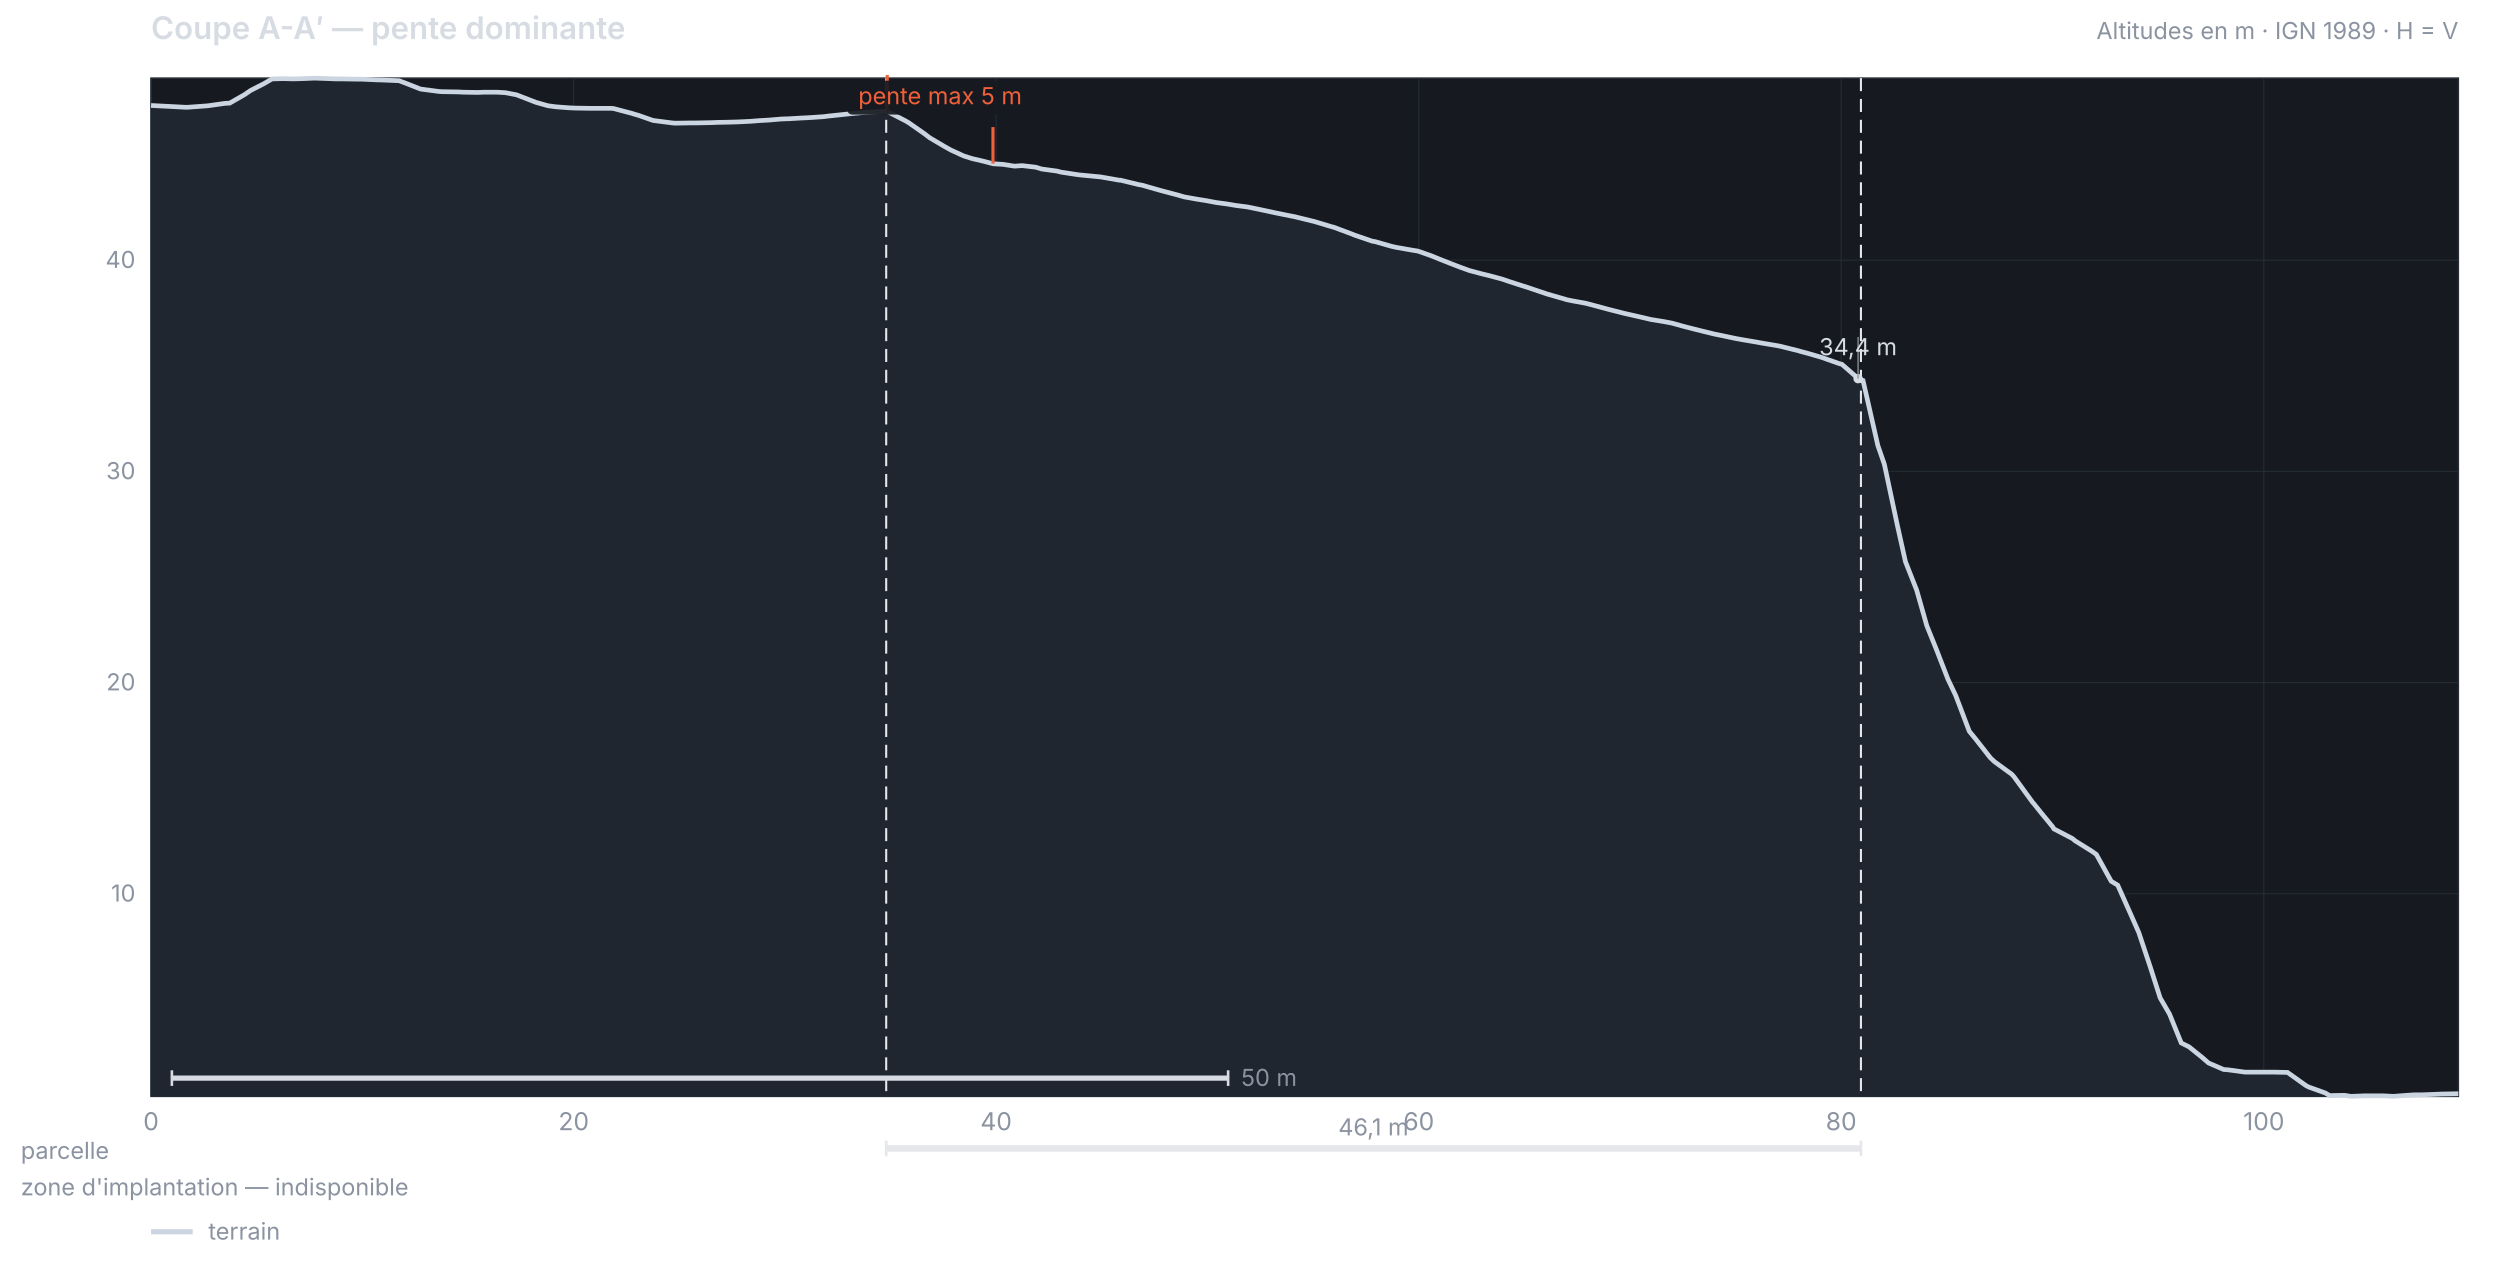
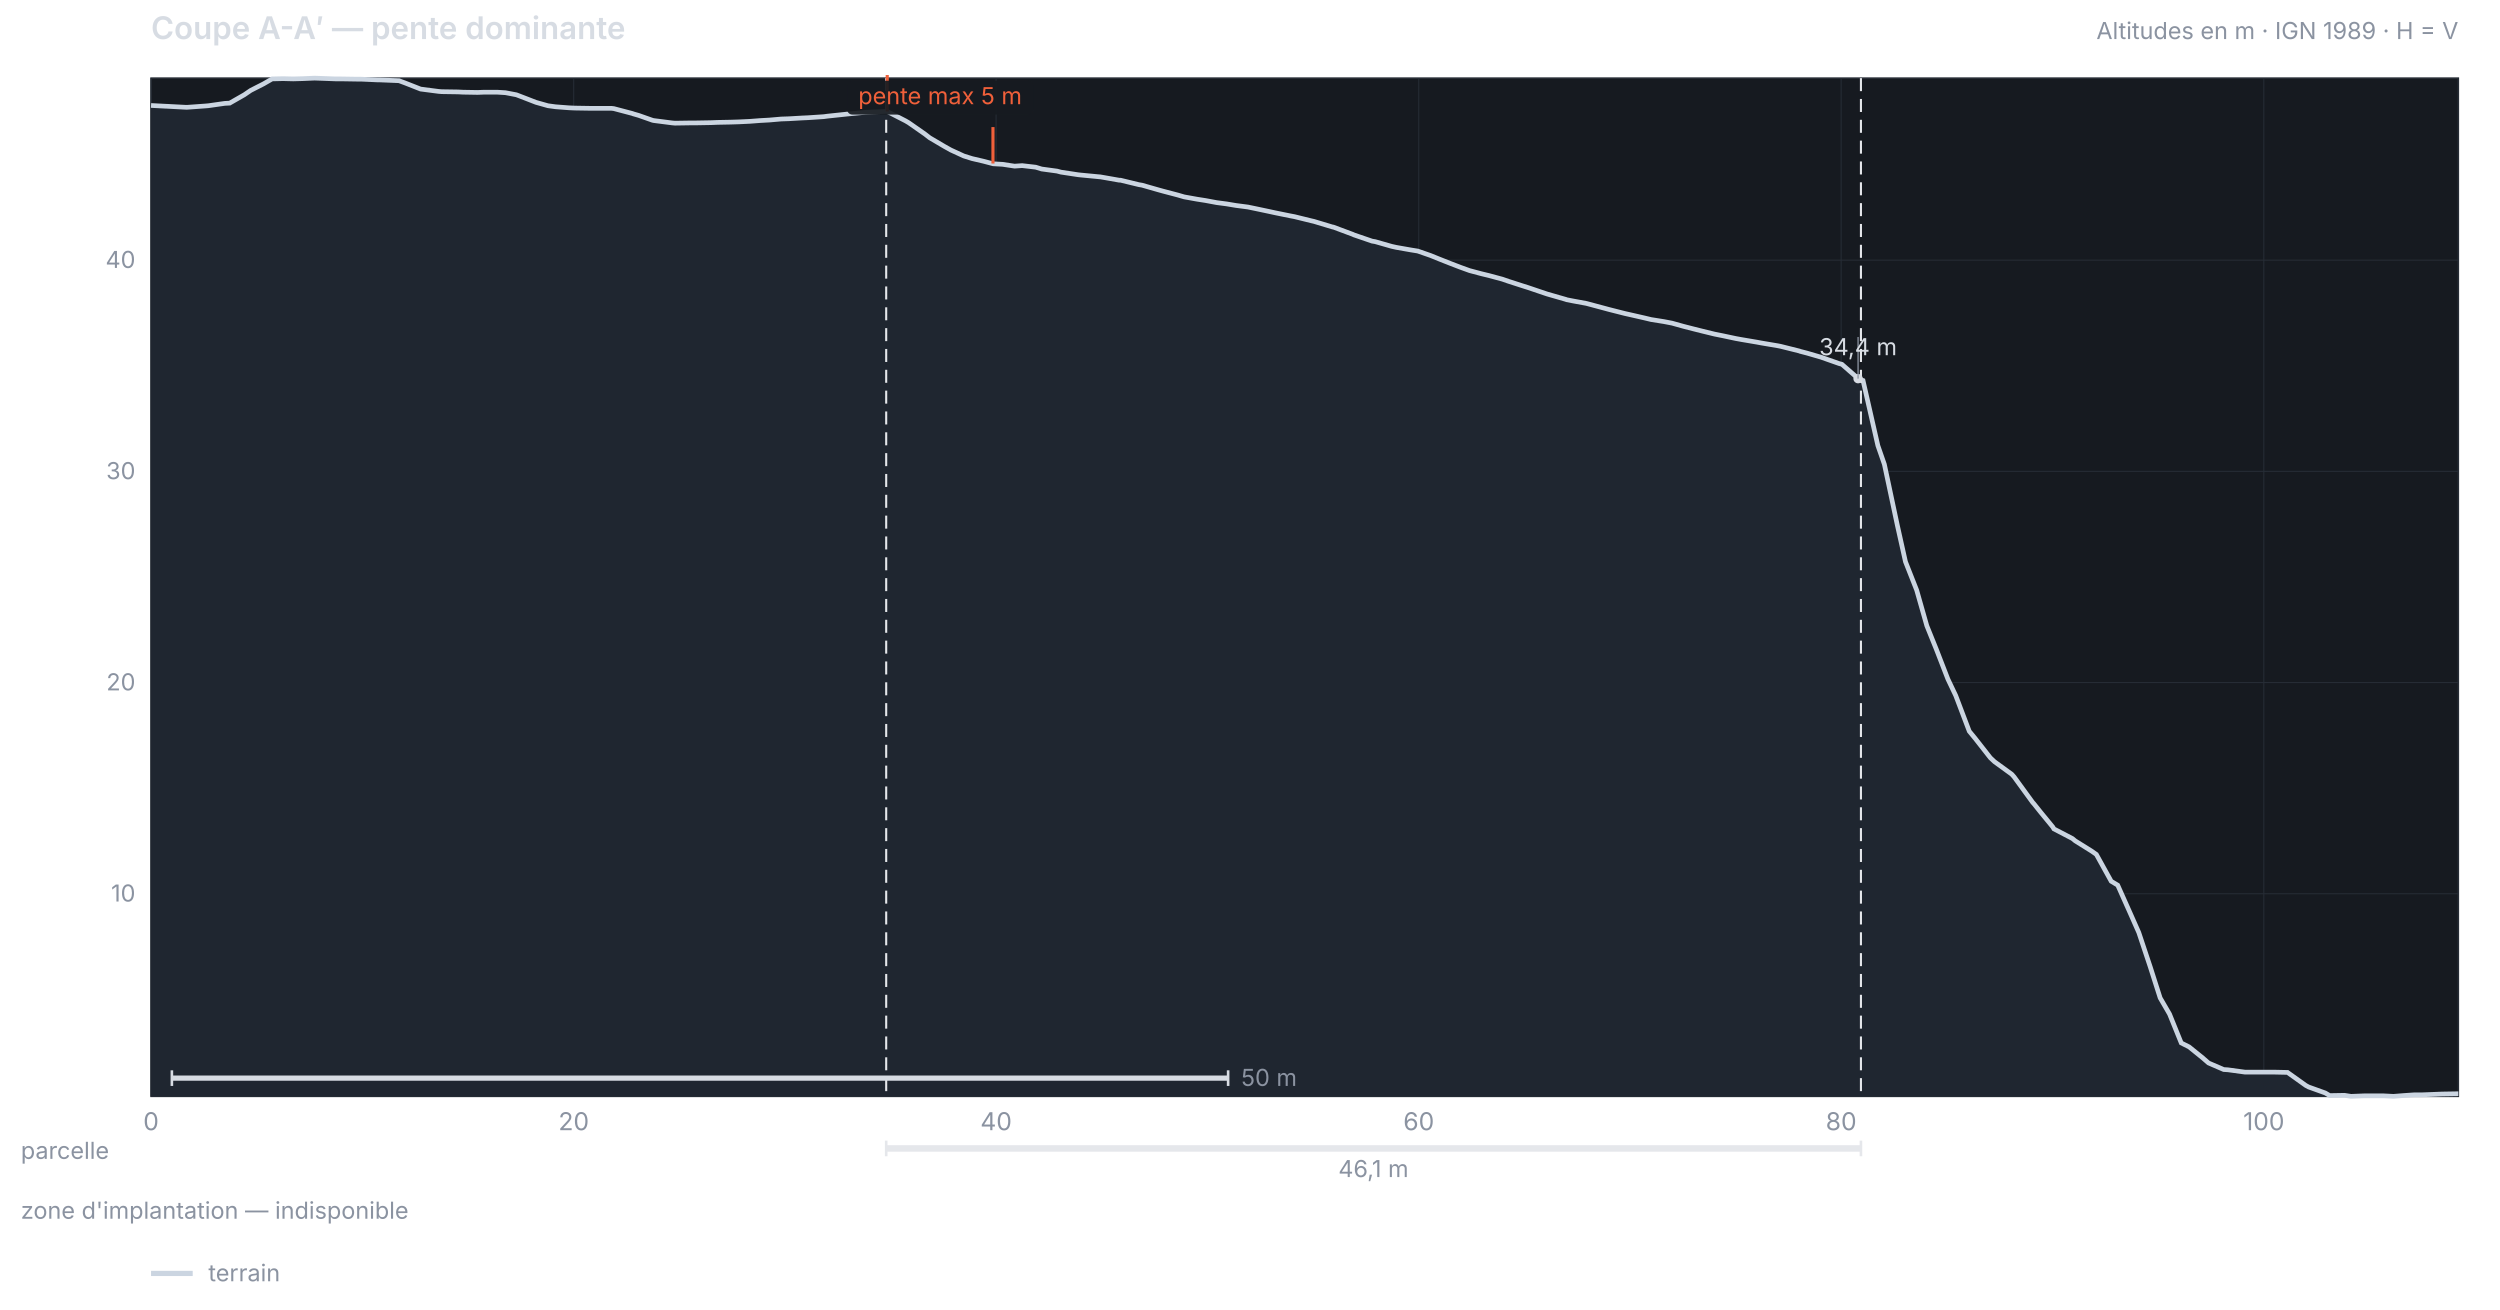
- <svg xmlns="http://www.w3.org/2000/svg" viewBox="0 0 960 489" width="960" height="489" role="img" aria-label="Coupe A-A′ — pente dominante" font-family="Inter, Helvetica, Arial, sans-serif" data-plot-x0="58.0" data-plot-x1="944.0" style="background:#0f1115">
+ <svg xmlns="http://www.w3.org/2000/svg" viewBox="0 0 960 503" width="960" height="503" role="img" aria-label="Coupe A-A′ — pente dominante" font-family="Inter, Helvetica, Arial, sans-serif" data-plot-x0="58.0" data-plot-x1="944.0" style="background:#0f1115">
  <text x="58" y="15" font-size="12" font-weight="600" fill="#d7dce3">Coupe A-A′ — pente dominante</text>
  <text x="944" y="15" text-anchor="end" font-size="9" fill="#8b93a1">Altitudes en m · IGN 1989 · H = V</text>
  <rect x="58.0" y="30" width="886.0" height="391.0" fill="#161a20" stroke="#262c35" stroke-width="0.6" />
  <line x1="58.0" y1="30" x2="58.0" y2="421.0" stroke="#262c35" stroke-width="0.4" />
  <text x="58.0" y="434.0" text-anchor="middle" font-size="9.5" fill="#8b93a1">0</text>
  <line x1="220.3" y1="30" x2="220.3" y2="421.0" stroke="#262c35" stroke-width="0.4" />
  <text x="220.3" y="434.0" text-anchor="middle" font-size="9.5" fill="#8b93a1">20</text>
  <line x1="382.5" y1="30" x2="382.5" y2="421.0" stroke="#262c35" stroke-width="0.4" />
  <text x="382.5" y="434.0" text-anchor="middle" font-size="9.5" fill="#8b93a1">40</text>
  <line x1="544.8" y1="30" x2="544.8" y2="421.0" stroke="#262c35" stroke-width="0.4" />
  <text x="544.8" y="434.0" text-anchor="middle" font-size="9.5" fill="#8b93a1">60</text>
  <line x1="707.0" y1="30" x2="707.0" y2="421.0" stroke="#262c35" stroke-width="0.4" />
  <text x="707.0" y="434.0" text-anchor="middle" font-size="9.5" fill="#8b93a1">80</text>
  <line x1="869.3" y1="30" x2="869.3" y2="421.0" stroke="#262c35" stroke-width="0.4" />
  <text x="869.3" y="434.0" text-anchor="middle" font-size="9.5" fill="#8b93a1">100</text>
  <line x1="58.0" y1="343.2" x2="944.0" y2="343.2" stroke="#262c35" stroke-width="0.4" />
  <text x="52.0" y="346.2" text-anchor="end" font-size="9" fill="#8b93a1">10</text>
  <line x1="58.0" y1="262.1" x2="944.0" y2="262.1" stroke="#262c35" stroke-width="0.4" />
  <text x="52.0" y="265.1" text-anchor="end" font-size="9" fill="#8b93a1">20</text>
  <line x1="58.0" y1="181.0" x2="944.0" y2="181.0" stroke="#262c35" stroke-width="0.4" />
  <text x="52.0" y="184.0" text-anchor="end" font-size="9" fill="#8b93a1">30</text>
  <line x1="58.0" y1="99.9" x2="944.0" y2="99.9" stroke="#262c35" stroke-width="0.4" />
  <text x="52.0" y="102.9" text-anchor="end" font-size="9" fill="#8b93a1">40</text>
  <polygon points="58.0,40.5 63.7,40.8 63.9,40.8 65.7,40.9 71.4,41.2 71.9,41.2 78.8,40.7 80.0,40.6 86.3,39.7 88.2,39.6 93.8,36.4 96.3,34.7 101.2,32.2 104.5,30.3 108.7,30.2 112.6,30.3 116.2,30.2 120.8,30.0 123.6,30.1 128.9,30.3 131.1,30.3 137.1,30.4 138.6,30.4 145.2,30.7 146.0,30.7 153.3,31.0 153.5,31.1 155.4,31.8 161.0,34.0 161.5,34.2 168.4,35.1 169.6,35.2 175.9,35.3 177.8,35.4 183.4,35.5 185.9,35.4 190.9,35.4 194.1,35.6 198.3,36.4 202.2,37.9 205.8,39.3 210.4,40.6 213.3,41.0 218.5,41.4 220.7,41.5 226.7,41.6 228.2,41.6 234.8,41.6 235.7,41.7 242.9,43.6 243.1,43.7 245.2,44.3 250.6,46.2 251.1,46.3 258.1,47.2 259.2,47.3 265.5,47.2 267.4,47.2 273.0,47.1 275.5,47.0 280.5,46.9 283.7,46.8 287.9,46.6 291.8,46.3 295.4,46.1 300.0,45.7 302.9,45.6 308.1,45.3 310.3,45.2 316.3,44.8 317.8,44.6 324.4,43.9 325.3,43.8 332.6,43.1 332.8,43.1 334.9,43.0 340.2,42.8 340.7,42.8 347.7,46.4 348.9,47.1 355.2,51.5 357.0,52.9 362.6,56.2 365.1,57.6 370.1,59.9 373.3,60.9 377.6,61.9 381.4,62.9 385.0,63.1 389.6,63.8 392.5,63.6 397.7,64.2 400.0,64.9 405.9,65.7 407.4,66.1 414.0,67.1 414.9,67.2 422.2,67.9 422.4,67.9 424.7,68.3 429.8,69.2 430.3,69.2 437.3,70.9 438.5,71.1 444.8,72.9 446.6,73.4 452.3,74.9 454.7,75.6 459.7,76.5 462.9,77.0 467.2,77.8 471.0,78.3 474.6,78.9 479.2,79.5 482.1,80.1 487.3,81.2 489.6,81.7 495.5,82.9 497.1,83.2 503.6,84.8 504.5,85.0 511.8,87.2 512.0,87.2 514.4,88.1 519.5,90.0 519.9,90.2 526.9,92.6 528.1,92.8 534.4,94.6 536.2,95.0 541.9,96.0 544.4,96.4 549.3,98.1 552.5,99.4 556.8,101.1 560.7,102.6 564.3,103.9 568.8,105.1 571.7,105.8 576.9,107.2 579.2,108.0 585.1,109.9 586.7,110.4 593.2,112.6 594.1,112.9 601.4,115.0 601.6,115.1 604.2,115.6 609.1,116.5 609.5,116.6 616.6,118.5 617.7,118.8 624.0,120.4 625.8,120.8 631.5,122.1 634.0,122.7 639.0,123.5 642.1,124.1 646.4,125.3 650.3,126.3 653.9,127.2 658.4,128.3 661.4,128.9 666.6,130.0 668.8,130.4 674.7,131.4 676.3,131.7 682.8,132.8 683.8,133.0 691.0,134.8 691.2,134.9 693.9,135.6 698.7,137.0 699.1,137.1 706.2,139.6 707.3,139.9 713.6,145.4 715.4,146.1 721.1,171.1 723.6,178.3 728.6,201.8 731.7,215.7 736.0,226.6 739.9,240.3 743.5,249.2 748.0,260.8 751.0,267.1 756.2,280.8 758.5,283.6 764.3,291.0 765.9,292.5 772.5,297.3 773.4,298.3 780.6,308.2 780.9,308.5 783.7,312.0 788.3,317.6 788.7,318.3 795.8,322.0 796.9,322.9 803.3,326.9 805.0,328.1 810.7,338.4 813.2,339.9 818.2,351.1 821.3,358.1 825.7,371.3 829.5,383.2 833.1,389.4 837.6,400.5 840.6,402.0 845.8,406.2 848.1,408.2 853.9,410.7 855.5,410.8 862.1,411.7 863.0,411.7 870.2,411.7 870.5,411.7 873.4,411.7 877.9,411.8 878.4,411.8 885.4,416.8 886.5,417.4 892.9,419.7 894.6,420.7 900.3,420.6 902.8,421.0 907.8,420.8 910.9,420.8 915.3,420.8 919.1,421.0 922.8,420.7 927.2,420.4 930.2,420.4 935.4,420.2 937.7,420.1 943.5,420.0 944.0,420.0 944.0,421.0 58.0,421.0" fill="#1f2630" stroke="none" />
  <polyline points="58.0,40.5 63.7,40.8 63.9,40.8 65.7,40.9 71.4,41.2 71.9,41.2 78.8,40.7 80.0,40.6 86.3,39.7 88.2,39.6 93.8,36.4 96.3,34.7 101.2,32.2 104.5,30.3 108.7,30.2 112.6,30.3 116.2,30.2 120.8,30.0 123.6,30.1 128.9,30.3 131.1,30.3 137.1,30.4 138.6,30.4 145.2,30.7 146.0,30.7 153.3,31.0 153.5,31.1 155.4,31.8 161.0,34.0 161.5,34.2 168.4,35.1 169.6,35.2 175.9,35.3 177.8,35.4 183.4,35.5 185.9,35.4 190.9,35.4 194.1,35.6 198.3,36.4 202.2,37.9 205.8,39.3 210.4,40.6 213.3,41.0 218.5,41.4 220.7,41.5 226.7,41.6 228.2,41.6 234.8,41.6 235.7,41.7 242.9,43.6 243.1,43.7 245.2,44.3 250.6,46.2 251.1,46.3 258.1,47.2 259.2,47.3 265.5,47.2 267.4,47.2 273.0,47.1 275.5,47.0 280.5,46.9 283.7,46.8 287.9,46.6 291.8,46.3 295.4,46.1 300.0,45.7 302.9,45.6 308.1,45.3 310.3,45.2 316.3,44.8 317.8,44.6 324.4,43.9 325.3,43.8 332.6,43.1 332.8,43.1 334.9,43.0 340.2,42.8 340.7,42.8 347.7,46.4 348.9,47.1 355.2,51.5 357.0,52.9 362.6,56.2 365.1,57.6 370.1,59.9 373.3,60.9 377.6,61.9 381.4,62.9 385.0,63.1 389.6,63.8 392.5,63.6 397.7,64.2 400.0,64.9 405.9,65.7 407.4,66.1 414.0,67.1 414.9,67.2 422.2,67.9 422.4,67.9 424.7,68.3 429.8,69.2 430.3,69.2 437.3,70.9 438.5,71.1 444.8,72.9 446.6,73.4 452.3,74.9 454.7,75.6 459.7,76.5 462.9,77.0 467.2,77.8 471.0,78.3 474.6,78.9 479.2,79.5 482.1,80.1 487.3,81.2 489.6,81.7 495.5,82.9 497.1,83.2 503.6,84.8 504.5,85.0 511.8,87.2 512.0,87.2 514.4,88.1 519.5,90.0 519.9,90.2 526.9,92.6 528.1,92.8 534.4,94.6 536.2,95.0 541.9,96.0 544.4,96.4 549.3,98.1 552.5,99.4 556.8,101.1 560.7,102.6 564.3,103.9 568.8,105.1 571.7,105.8 576.9,107.2 579.2,108.0 585.1,109.9 586.7,110.4 593.2,112.6 594.1,112.9 601.4,115.0 601.6,115.1 604.2,115.6 609.1,116.5 609.5,116.6 616.6,118.5 617.7,118.8 624.0,120.4 625.8,120.8 631.5,122.1 634.0,122.7 639.0,123.5 642.1,124.1 646.4,125.3 650.3,126.3 653.9,127.2 658.4,128.3 661.4,128.9 666.6,130.0 668.8,130.4 674.7,131.4 676.3,131.7 682.8,132.8 683.8,133.0 691.0,134.8 691.2,134.9 693.9,135.6 698.7,137.0 699.1,137.1 706.2,139.6 707.3,139.9 713.6,145.4 715.4,146.1 721.1,171.1 723.6,178.3 728.6,201.8 731.7,215.7 736.0,226.6 739.9,240.3 743.5,249.2 748.0,260.8 751.0,267.1 756.2,280.8 758.5,283.6 764.3,291.0 765.9,292.5 772.5,297.3 773.4,298.3 780.6,308.2 780.9,308.5 783.7,312.0 788.3,317.6 788.7,318.3 795.8,322.0 796.9,322.9 803.3,326.9 805.0,328.1 810.7,338.4 813.2,339.9 818.2,351.1 821.3,358.1 825.7,371.3 829.5,383.2 833.1,389.4 837.6,400.5 840.6,402.0 845.8,406.2 848.1,408.2 853.9,410.7 855.5,410.8 862.1,411.7 863.0,411.7 870.2,411.7 870.5,411.7 873.4,411.7 877.9,411.8 878.4,411.8 885.4,416.8 886.5,417.4 892.9,419.7 894.6,420.7 900.3,420.6 902.8,421.0 907.8,420.8 910.9,420.8 915.3,420.8 919.1,421.0 922.8,420.7 927.2,420.4 930.2,420.4 935.4,420.2 937.7,420.1 943.5,420.0 944.0,420.0" fill="none" stroke="#cbd5e1" stroke-width="1.8" />
  <line x1="340.3" y1="30" x2="340.3" y2="421.0" stroke="#e5e7eb" stroke-width="0.8" stroke-dasharray="5 3" />
  <line x1="714.6" y1="30" x2="714.6" y2="421.0" stroke="#e5e7eb" stroke-width="0.8" stroke-dasharray="5 3" />
  <line x1="340.7" y1="42.8" x2="340.7" y2="28.8" stroke="#f0603a" stroke-width="1.2" />
  <line x1="381.3" y1="62.8" x2="381.3" y2="48.8" stroke="#f0603a" stroke-width="1.2" />
  <circle cx="713.5" cy="145.4" r="1.8" fill="#d7dce3" />
  <line x1="713.5" y1="145.4" x2="713.5" y2="129.4" stroke="#8b93a1" stroke-width="0.5" />
  <text x="713.5" y="136.4" text-anchor="middle" font-size="9" fill="#d7dce3">34,4 m</text>
  <line x1="66.0" y1="414.0" x2="471.6" y2="414.0" stroke="#d7dce3" stroke-width="2" />
  <line x1="66.0" y1="411.0" x2="66.0" y2="417.0" stroke="#d7dce3" stroke-width="1" />
  <line x1="471.6" y1="411.0" x2="471.6" y2="417.0" stroke="#d7dce3" stroke-width="1" />
  <text x="476.6" y="417.0" font-size="9" fill="#8b93a1">50 m</text>
  <text x="8" y="445.0" font-size="9" fill="#8b93a1">parcelle</text>
  <line x1="340.3" y1="441.0" x2="714.6" y2="441.0" stroke="#e5e7eb" stroke-width="2.5" data-band="parcelle" data-d0="34.80" data-d1="80.93" />
  <line x1="340.3" y1="438.0" x2="340.3" y2="444.0" stroke="#e5e7eb" stroke-width="1" />
  <line x1="714.6" y1="438.0" x2="714.6" y2="444.0" stroke="#e5e7eb" stroke-width="1" />
-   <text x="527.4" y="436.0" text-anchor="middle" font-size="9" fill="#8b93a1">46,1 m</text>
-   <text x="8" y="459.0" font-size="9" fill="#8b93a1">zone d'implantation — indisponible</text>
-   <line x1="58.0" y1="473.0" x2="74.0" y2="473.0" stroke="#cbd5e1" stroke-width="2" />
-   <text x="80.0" y="476.0" font-size="9" fill="#8b93a1">terrain</text>
+   <text x="527.4" y="452.0" text-anchor="middle" font-size="9" fill="#8b93a1">46,1 m</text>
+   <text x="8" y="468.0" font-size="9" fill="#8b93a1">zone d'implantation — indisponible</text>
+   <line x1="58.0" y1="489.0" x2="74.0" y2="489.0" stroke="#cbd5e1" stroke-width="2" />
+   <text x="80.0" y="492.0" font-size="9" fill="#8b93a1">terrain</text>
  <rect x="325.3" y="31.0" width="71.5" height="13.0" rx="2" fill="#161a20" opacity="0.92" />
  <text x="361.0" y="40.0" text-anchor="middle" font-size="9" fill="#f0603a">pente max 5 m</text>
</svg>
